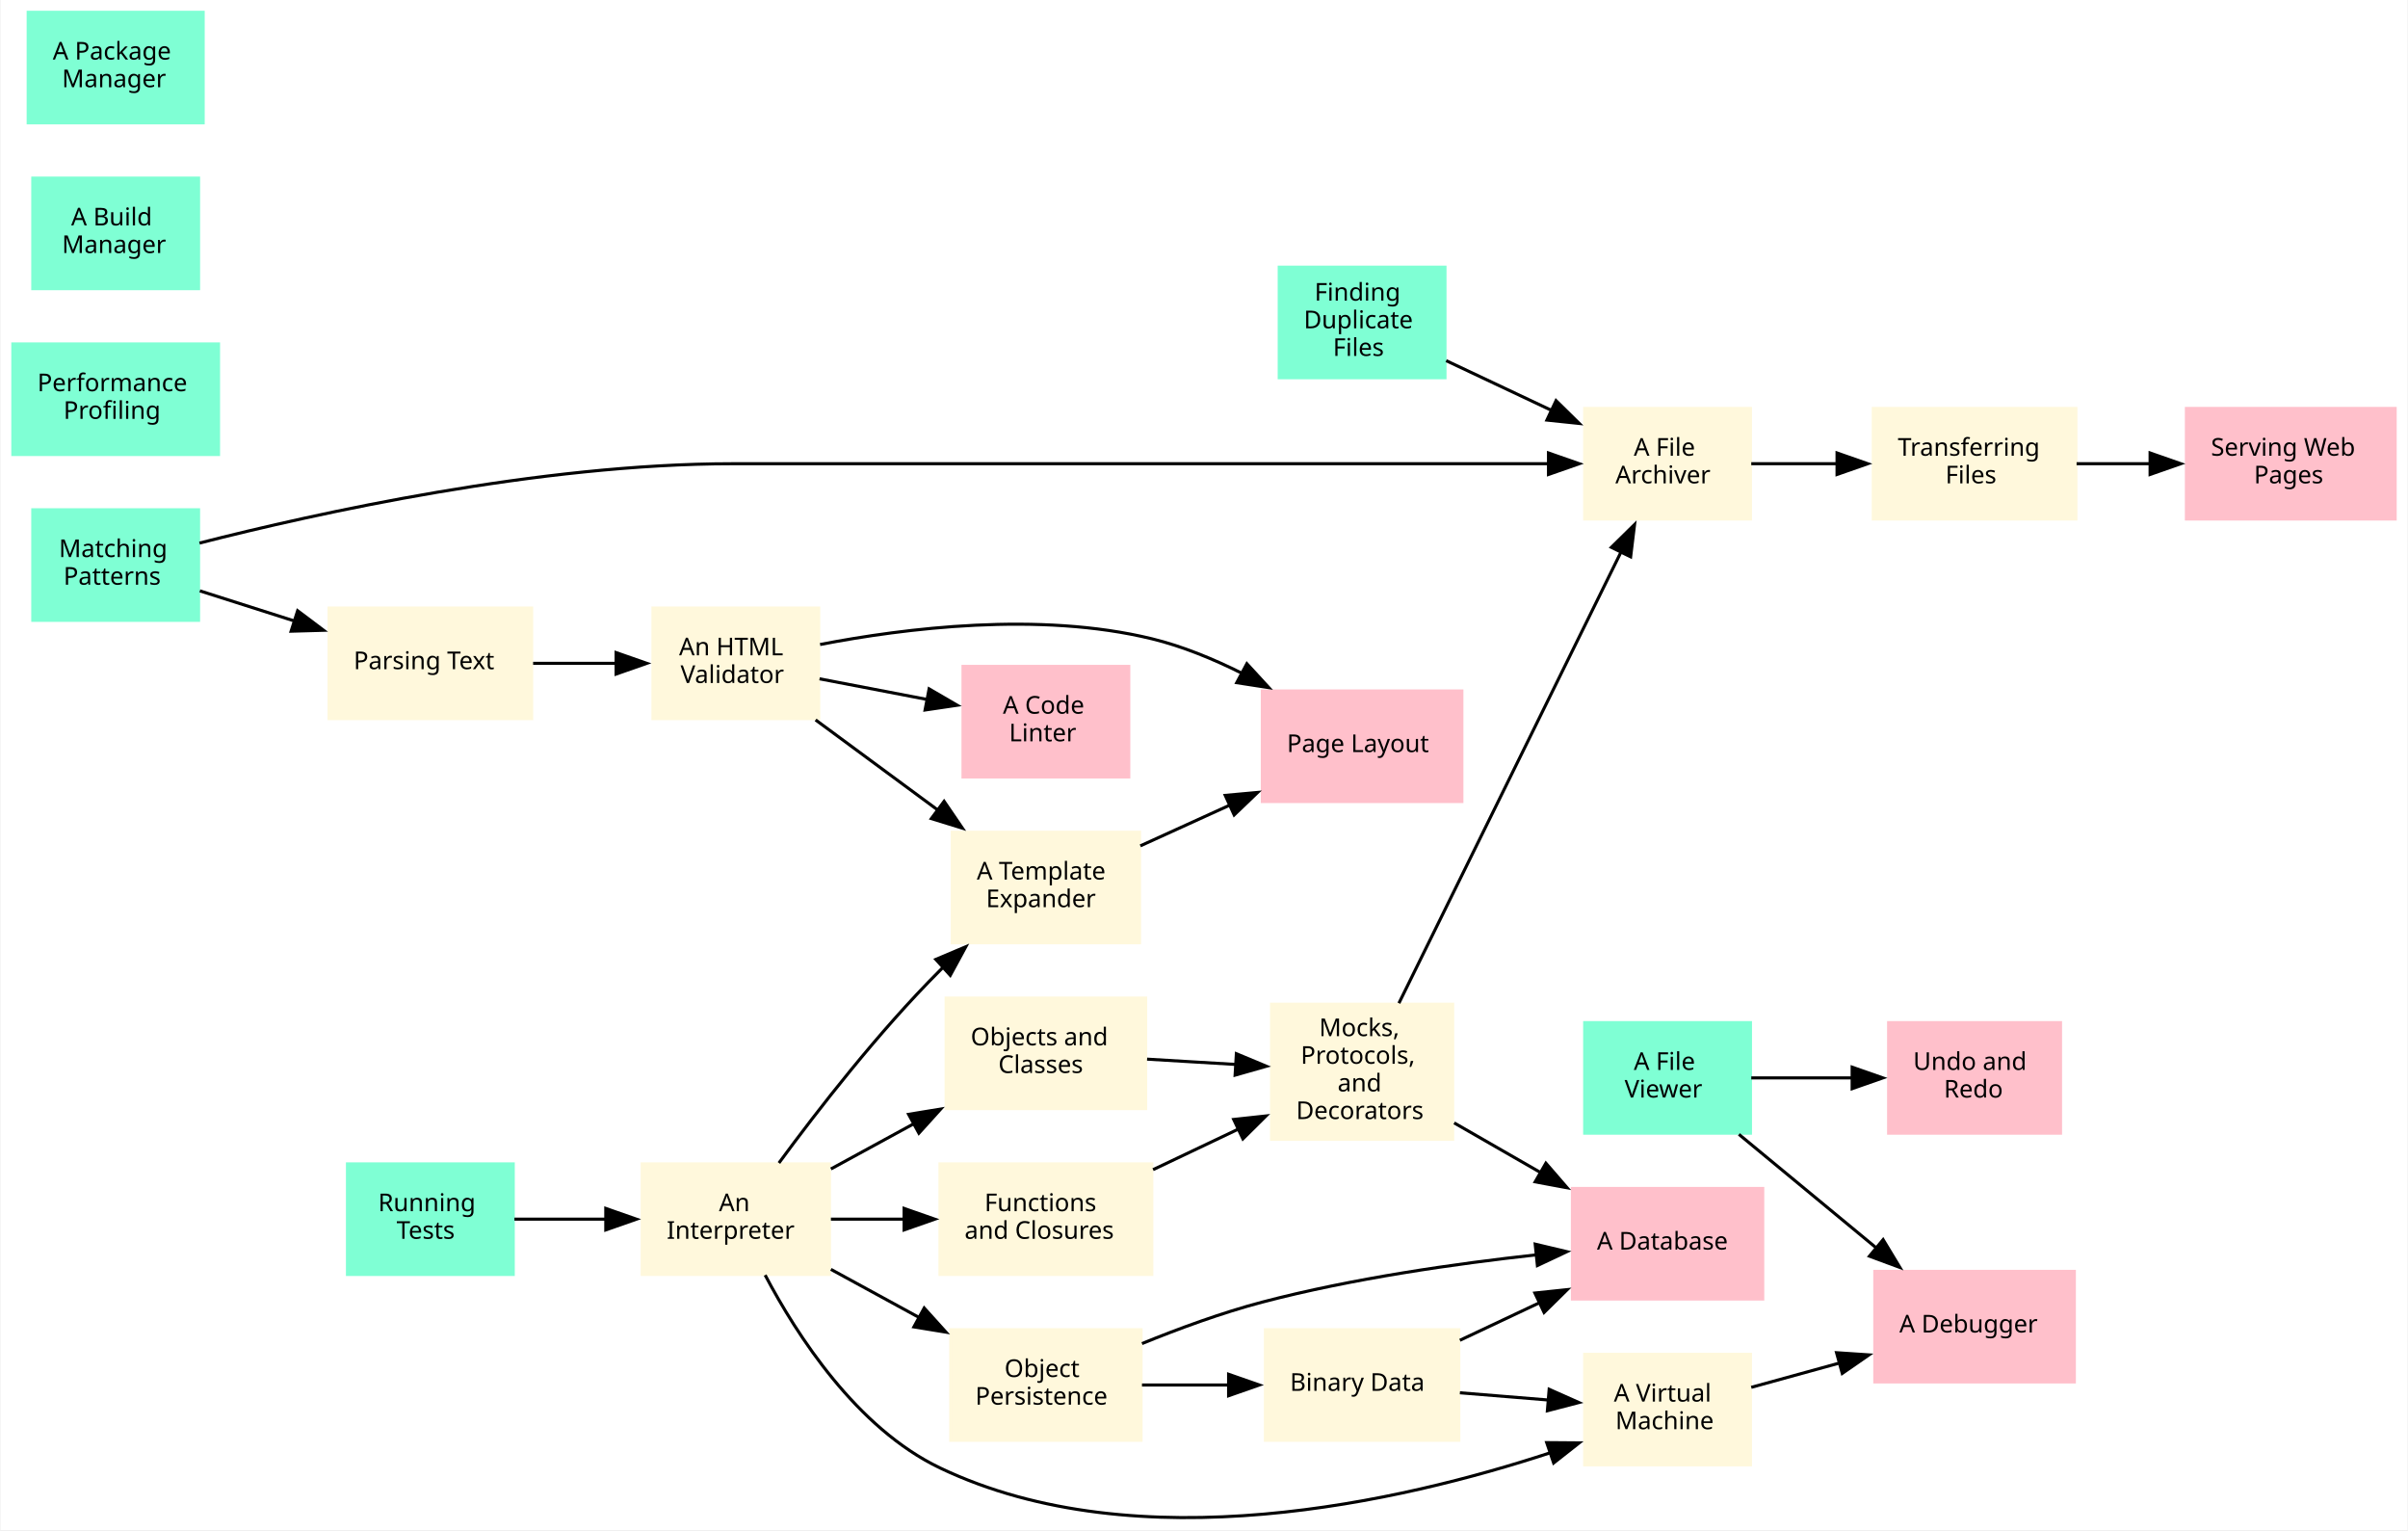
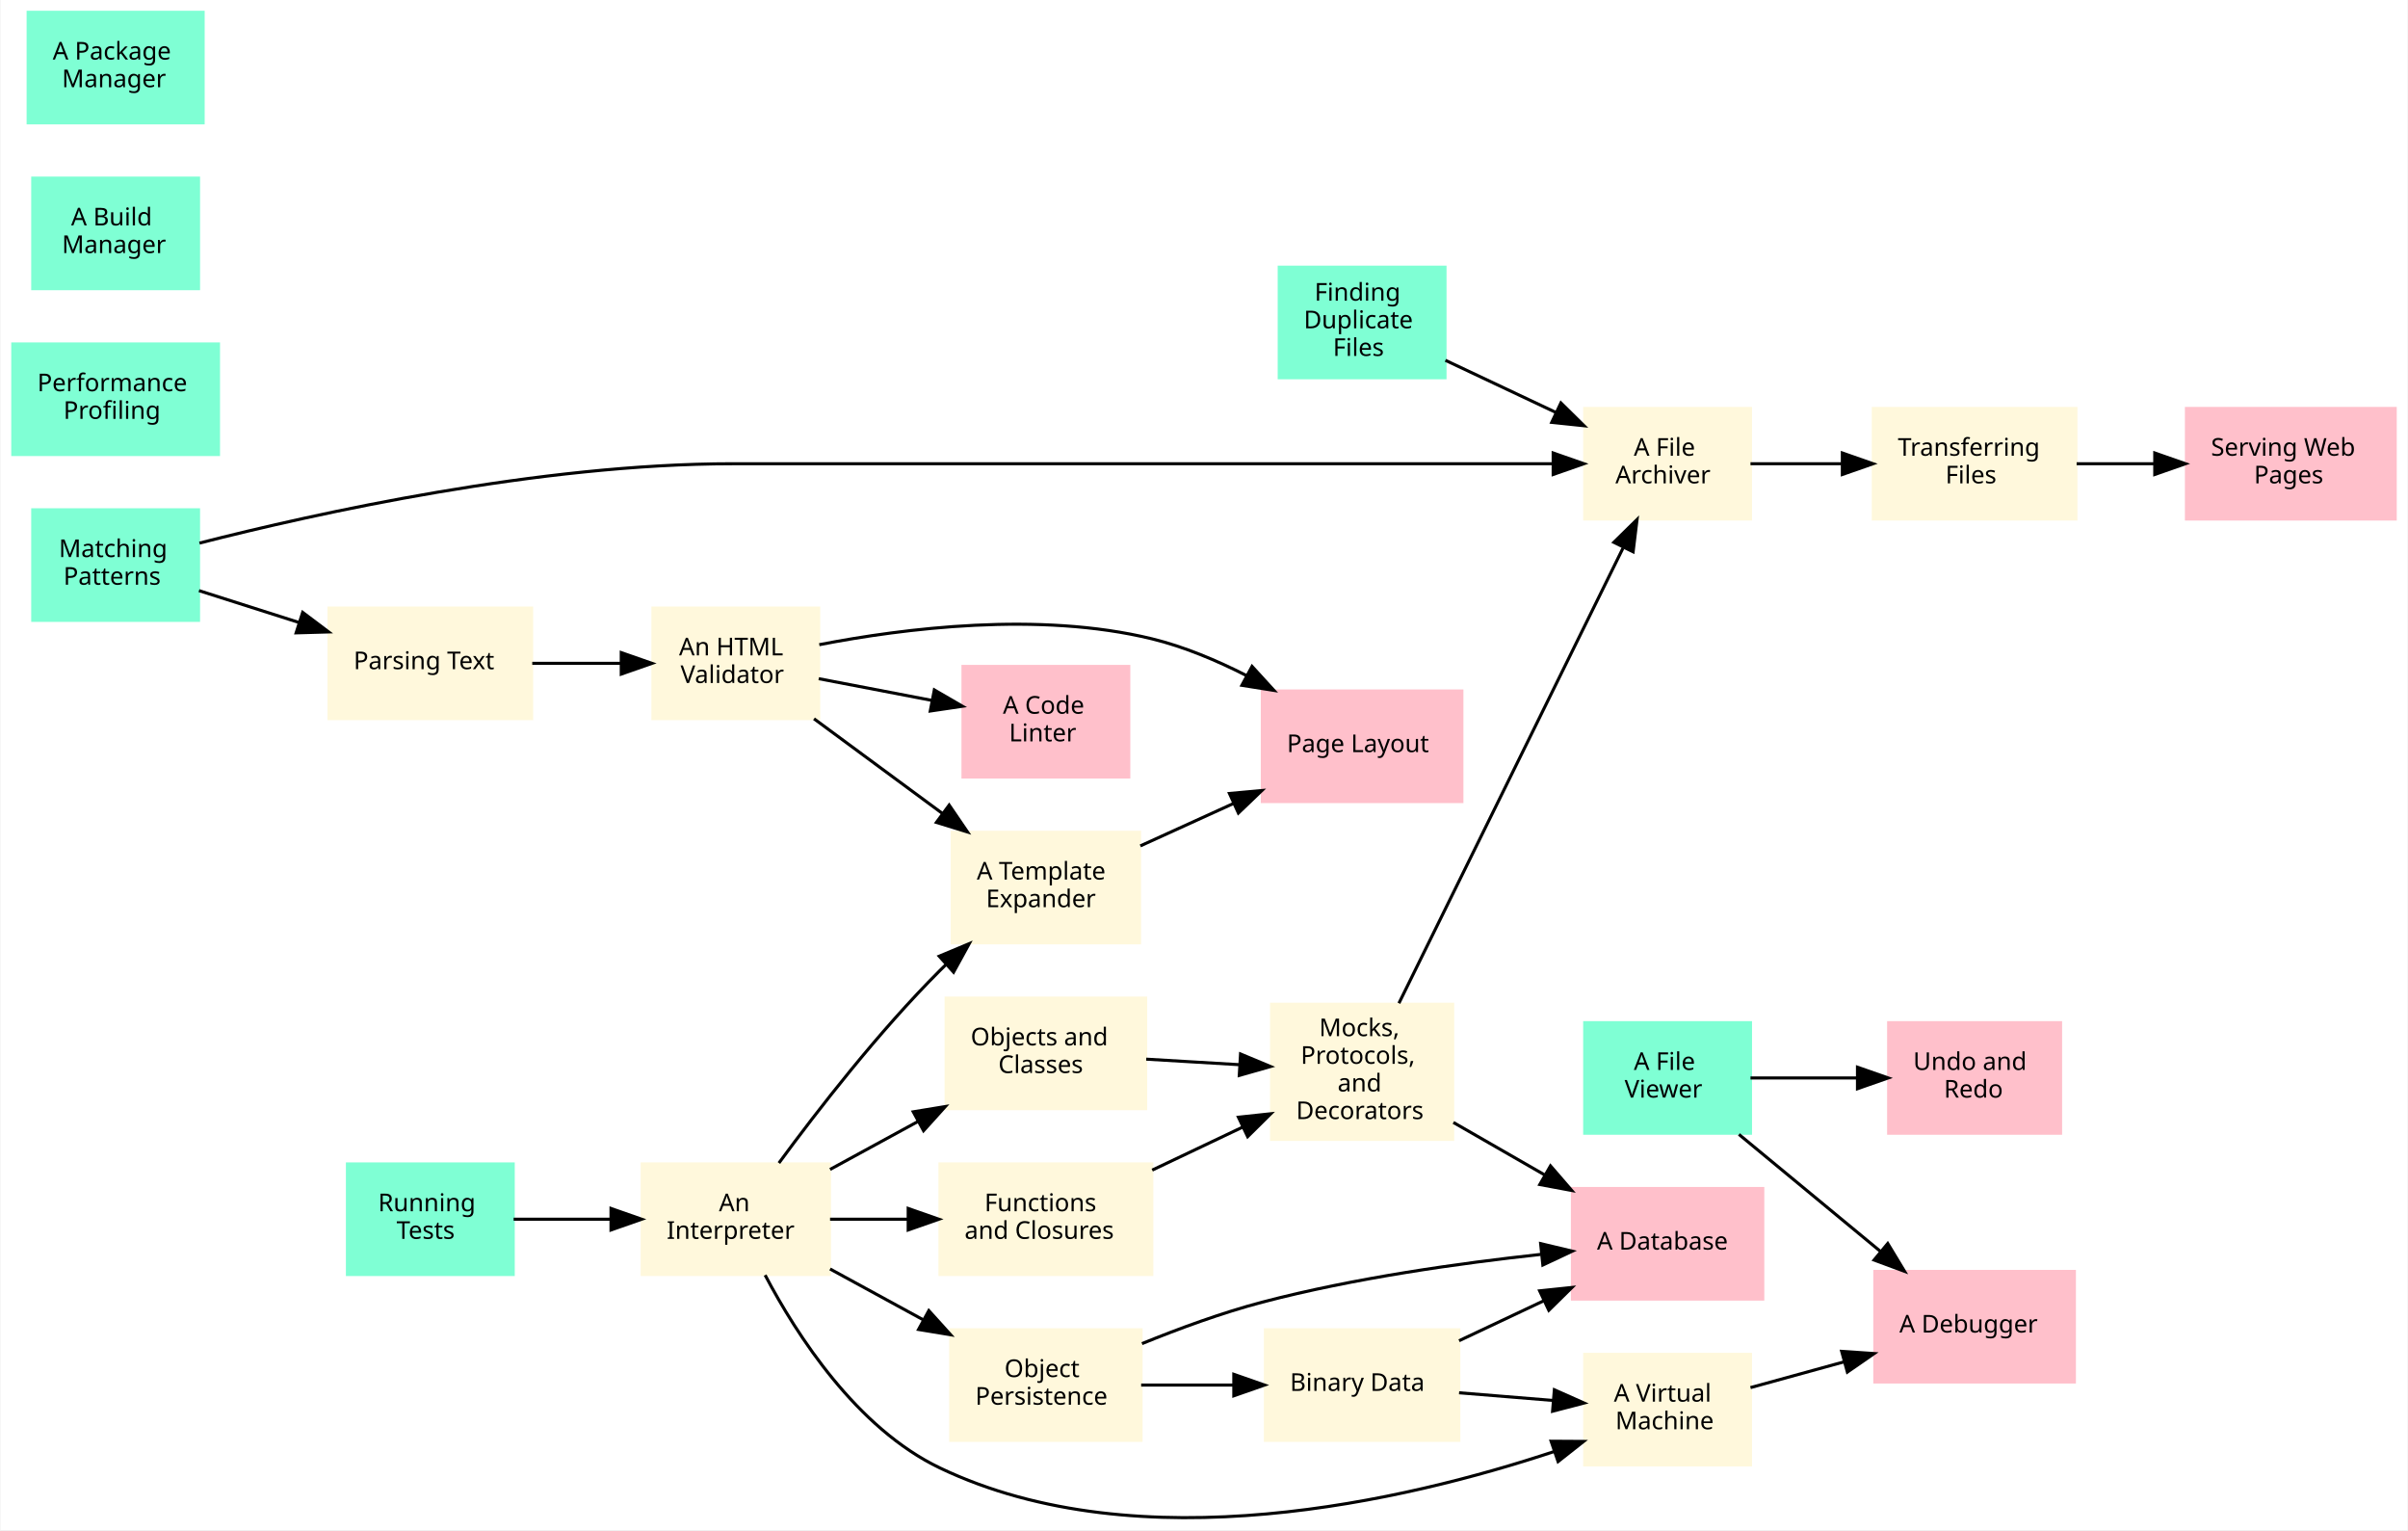
- <svg xmlns="http://www.w3.org/2000/svg" width="784pt" height="498pt" viewBox="0.00 0.00 784.00 498.23">
-   <g id="graph0" class="graph" transform="scale(1 1) rotate(0) translate(4 494.23)">
-     <polygon fill="white" stroke="none" points="-4,4 -4,-494.23 780,-494.23 780,4 -4,4" />
+ <svg xmlns="http://www.w3.org/2000/svg" width="784pt" height="498pt" viewBox="0.00 0.00 784.00 498.21">
+   <g id="graph0" class="graph" transform="scale(1 1) rotate(0) translate(4 494.21)">
+     <polygon fill="white" stroke="none" points="-4,4 -4,-494.21 780,-494.21 780,4 -4,4" />
    <g id="node1" class="node">
-       <polygon fill="aquamarine" stroke="aquamarine" points="466.5,-407.23 412.5,-407.23 412.5,-371.23 466.5,-371.23 466.5,-407.23" />
-       <text text-anchor="start" x="424" y="-396.33" font-family="Verdana" font-size="8.00">Finding</text>
-       <text text-anchor="start" x="420.5" y="-387.33" font-family="Verdana" font-size="8.00">Duplicate</text>
-       <text text-anchor="start" x="430" y="-378.33" font-family="Verdana" font-size="8.00">Files</text>
+       <polygon fill="aquamarine" stroke="aquamarine" points="466.5,-407.21 412.5,-407.21 412.5,-371.21 466.5,-371.21 466.5,-407.21" />
+       <text text-anchor="start" x="424" y="-396.31" font-family="Verdana" font-size="8.00">Finding</text>
+       <text text-anchor="start" x="420.5" y="-387.31" font-family="Verdana" font-size="8.00">Duplicate</text>
+       <text text-anchor="start" x="430" y="-378.31" font-family="Verdana" font-size="8.00">Files</text>
    </g>
    <g id="node9" class="node">
-       <polygon fill="cornsilk" stroke="cornsilk" points="566,-361.23 512,-361.23 512,-325.23 566,-325.23 566,-361.23" />
-       <text text-anchor="start" x="528" y="-345.83" font-family="Verdana" font-size="8.00">A File</text>
-       <text text-anchor="start" x="522" y="-336.83" font-family="Verdana" font-size="8.00">Archiver</text>
+       <polygon fill="cornsilk" stroke="cornsilk" points="566,-361.21 512,-361.21 512,-325.21 566,-325.21 566,-361.21" />
+       <text text-anchor="start" x="528" y="-345.81" font-family="Verdana" font-size="8.00">A File</text>
+       <text text-anchor="start" x="522" y="-336.81" font-family="Verdana" font-size="8.00">Archiver</text>
+     </g>
+     <g id="edge9" class="edge">
+       <path fill="none" stroke="black" d="M466.63,-376.89C477.67,-371.68 490.69,-365.53 502.58,-359.93" />
+       <polygon fill="black" stroke="black" points="504.25,-363.01 511.8,-355.58 501.26,-356.68 504.25,-363.01" />
+     </g>
+     <g id="node2" class="node">
+       <polygon fill="aquamarine" stroke="aquamarine" points="60.5,-328.21 6.5,-328.21 6.5,-292.21 60.5,-292.21 60.5,-328.21" />
+       <text text-anchor="start" x="15" y="-312.81" font-family="Verdana" font-size="8.00">Matching</text>
+       <text text-anchor="start" x="16.5" y="-303.81" font-family="Verdana" font-size="8.00">Patterns</text>
+     </g>
+     <g id="node3" class="node">
+       <polygon fill="cornsilk" stroke="cornsilk" points="169,-296.21 103,-296.21 103,-260.21 169,-260.21 169,-296.21" />
+       <text text-anchor="start" x="111" y="-276.31" font-family="Verdana" font-size="8.00">Parsing Text</text>
+     </g>
+     <g id="edge1" class="edge">
+       <path fill="none" stroke="black" d="M60.64,-301.89C70.63,-298.71 82.28,-295 93.36,-291.47" />
+       <polygon fill="black" stroke="black" points="94.42,-294.81 102.88,-288.44 92.29,-288.14 94.42,-294.81" />
    </g>
    <g id="edge7" class="edge">
-       <path fill="none" stroke="black" d="M466.88,-376.79C477.51,-371.77 489.94,-365.91 501.41,-360.5" />
-       <polygon fill="black" stroke="black" points="502.67,-363.77 510.23,-356.34 499.69,-357.44 502.67,-363.77" />
-     </g>
-     <g id="node2" class="node">
-       <polygon fill="aquamarine" stroke="aquamarine" points="60.5,-328.23 6.5,-328.23 6.5,-292.23 60.5,-292.23 60.5,-328.23" />
-       <text text-anchor="start" x="15" y="-312.83" font-family="Verdana" font-size="8.00">Matching</text>
-       <text text-anchor="start" x="16.5" y="-303.83" font-family="Verdana" font-size="8.00">Patterns</text>
-     </g>
-     <g id="node3" class="node">
-       <polygon fill="cornsilk" stroke="cornsilk" points="169,-296.23 103,-296.23 103,-260.23 169,-260.23 169,-296.23" />
-       <text text-anchor="start" x="111" y="-276.33" font-family="Verdana" font-size="8.00">Parsing Text</text>
-     </g>
-     <g id="edge1" class="edge">
-       <path fill="none" stroke="black" d="M60.91,-301.83C70.4,-298.8 81.38,-295.31 91.92,-291.95" />
-       <polygon fill="black" stroke="black" points="92.77,-295.36 101.23,-288.99 90.64,-288.69 92.77,-295.36" />
+       <path fill="none" stroke="black" d="M60.8,-317.37C98.82,-327.08 171.51,-343.21 234.5,-343.21 234.5,-343.21 234.5,-343.21 337.5,-343.21 394.86,-343.21 461.44,-343.21 501.62,-343.21" />
+       <polygon fill="black" stroke="black" points="501.73,-346.71 511.73,-343.21 501.73,-339.71 501.73,-346.71" />
+     </g>
+     <g id="node10" class="node">
+       <polygon fill="cornsilk" stroke="cornsilk" points="262.5,-296.21 208.5,-296.21 208.5,-260.21 262.5,-260.21 262.5,-296.21" />
+       <text text-anchor="start" x="217" y="-280.81" font-family="Verdana" font-size="8.00">An HTML</text>
+       <text text-anchor="start" x="217.5" y="-271.81" font-family="Verdana" font-size="8.00">Validator</text>
+     </g>
+     <g id="edge10" class="edge">
+       <path fill="none" stroke="black" d="M169.2,-278.21C178.38,-278.21 188.46,-278.21 197.89,-278.21" />
+       <polygon fill="black" stroke="black" points="198.19,-281.71 208.19,-278.21 198.19,-274.71 198.19,-281.71" />
+     </g>
+     <g id="node4" class="node">
+       <polygon fill="aquamarine" stroke="aquamarine" points="163,-115.21 109,-115.21 109,-79.21 163,-79.21 163,-115.21" />
+       <text text-anchor="start" x="119" y="-99.81" font-family="Verdana" font-size="8.00">Running</text>
+       <text text-anchor="start" x="125" y="-90.81" font-family="Verdana" font-size="8.00">Tests</text>
+     </g>
+     <g id="node5" class="node">
+       <polygon fill="cornsilk" stroke="cornsilk" points="266,-115.21 205,-115.21 205,-79.21 266,-79.21 266,-115.21" />
+       <text text-anchor="start" x="230" y="-99.81" font-family="Verdana" font-size="8.00">An</text>
+       <text text-anchor="start" x="213" y="-90.81" font-family="Verdana" font-size="8.00">Interpreter</text>
+     </g>
+     <g id="edge2" class="edge">
+       <path fill="none" stroke="black" d="M163.13,-97.21C172.77,-97.21 183.94,-97.21 194.53,-97.21" />
+       <polygon fill="black" stroke="black" points="194.85,-100.71 204.85,-97.21 194.85,-93.71 194.85,-100.71" />
+     </g>
+     <g id="node6" class="node">
+       <polygon fill="cornsilk" stroke="cornsilk" points="369,-169.21 304,-169.21 304,-133.21 369,-133.21 369,-169.21" />
+       <text text-anchor="start" x="312" y="-153.81" font-family="Verdana" font-size="8.00">Objects and</text>
+       <text text-anchor="start" x="321" y="-144.81" font-family="Verdana" font-size="8.00">Classes</text>
+     </g>
+     <g id="edge3" class="edge">
+       <path fill="none" stroke="black" d="M266.2,-113.42C275.18,-118.31 285.2,-123.78 294.77,-129" />
+       <polygon fill="black" stroke="black" points="293.3,-132.18 303.75,-133.9 296.65,-126.03 293.3,-132.18" />
+     </g>
+     <g id="node7" class="node">
+       <polygon fill="cornsilk" stroke="cornsilk" points="371,-115.21 302,-115.21 302,-79.21 371,-79.21 371,-115.21" />
+       <text text-anchor="start" x="316.5" y="-99.81" font-family="Verdana" font-size="8.00">Functions</text>
+       <text text-anchor="start" x="310" y="-90.81" font-family="Verdana" font-size="8.00">and Closures</text>
+     </g>
+     <g id="edge4" class="edge">
+       <path fill="none" stroke="black" d="M266.2,-97.21C274.14,-97.21 282.89,-97.21 291.42,-97.21" />
+       <polygon fill="black" stroke="black" points="291.65,-100.71 301.65,-97.21 291.65,-93.71 291.65,-100.71" />
+     </g>
+     <g id="node11" class="node">
+       <polygon fill="cornsilk" stroke="cornsilk" points="367,-223.21 306,-223.21 306,-187.21 367,-187.21 367,-223.21" />
+       <text text-anchor="start" x="314" y="-207.81" font-family="Verdana" font-size="8.00">A Template</text>
+       <text text-anchor="start" x="317" y="-198.81" font-family="Verdana" font-size="8.00">Expander</text>
+     </g>
+     <g id="edge11" class="edge">
+       <path fill="none" stroke="black" d="M249.54,-115.51C262.08,-132.56 282.03,-158.28 302,-178.21 302.65,-178.86 303.31,-179.51 303.98,-180.15" />
+       <polygon fill="black" stroke="black" points="301.75,-182.85 311.53,-186.94 306.43,-177.65 301.75,-182.85" />
+     </g>
+     <g id="node15" class="node">
+       <polygon fill="cornsilk" stroke="cornsilk" points="367.5,-61.21 305.5,-61.21 305.5,-25.21 367.5,-25.21 367.5,-61.21" />
+       <text text-anchor="start" x="323" y="-45.81" font-family="Verdana" font-size="8.00">Object</text>
+       <text text-anchor="start" x="313.5" y="-36.81" font-family="Verdana" font-size="8.00">Persistence</text>
+     </g>
+     <g id="edge16" class="edge">
+       <path fill="none" stroke="black" d="M266.2,-81.01C275.71,-75.83 286.38,-70.01 296.45,-64.51" />
+       <polygon fill="black" stroke="black" points="298.37,-67.45 305.48,-59.59 295.02,-61.31 298.37,-67.45" />
+     </g>
+     <g id="node24" class="node">
+       <polygon fill="cornsilk" stroke="cornsilk" points="566,-53.21 512,-53.21 512,-17.21 566,-17.21 566,-53.21" />
+       <text text-anchor="start" x="521.5" y="-37.81" font-family="Verdana" font-size="8.00">A Virtual</text>
+       <text text-anchor="start" x="522" y="-28.81" font-family="Verdana" font-size="8.00">Machine</text>
+     </g>
+     <g id="edge24" class="edge">
+       <path fill="none" stroke="black" d="M245.05,-79.02C255.41,-59.37 274.91,-29.15 302,-16.21 367.11,14.87 453.87,-5.6 501.99,-21.54" />
+       <polygon fill="black" stroke="black" points="501.06,-24.92 511.65,-24.86 503.33,-18.3 501.06,-24.92" />
+     </g>
+     <g id="node8" class="node">
+       <polygon fill="cornsilk" stroke="cornsilk" points="469,-167.21 410,-167.21 410,-123.21 469,-123.21 469,-167.21" />
+       <text text-anchor="start" x="425.5" y="-156.81" font-family="Verdana" font-size="8.00">Mocks,</text>
+       <text text-anchor="start" x="419.5" y="-147.81" font-family="Verdana" font-size="8.00">Protocols,</text>
+       <text text-anchor="start" x="431.5" y="-138.81" font-family="Verdana" font-size="8.00">and</text>
+       <text text-anchor="start" x="418" y="-129.81" font-family="Verdana" font-size="8.00">Decorators</text>
+     </g>
+     <g id="edge6" class="edge">
+       <path fill="none" stroke="black" d="M369.18,-149.33C378.8,-148.76 389.48,-148.13 399.52,-147.53" />
+       <polygon fill="black" stroke="black" points="399.9,-151.01 409.68,-146.93 399.49,-144.03 399.9,-151.01" />
+     </g>
+     <g id="edge5" class="edge">
+       <path fill="none" stroke="black" d="M371.13,-113.2C380.61,-117.7 390.99,-122.63 400.69,-127.25" />
+       <polygon fill="black" stroke="black" points="399.21,-130.42 409.75,-131.55 402.22,-124.1 399.21,-130.42" />
    </g>
    <g id="edge8" class="edge">
-       <path fill="none" stroke="black" d="M60.8,-317.39C98.82,-327.1 171.51,-343.23 234.5,-343.23 234.5,-343.23 234.5,-343.23 337.5,-343.23 394.25,-343.23 460.03,-343.23 500.32,-343.23" />
-       <polygon fill="black" stroke="black" points="500.21,-346.73 510.21,-343.23 500.21,-339.73 500.21,-346.73" />
-     </g>
-     <g id="node10" class="node">
-       <polygon fill="cornsilk" stroke="cornsilk" points="262.5,-296.23 208.5,-296.23 208.5,-260.23 262.5,-260.23 262.5,-296.23" />
-       <text text-anchor="start" x="217" y="-280.83" font-family="Verdana" font-size="8.00">An HTML</text>
-       <text text-anchor="start" x="217.5" y="-271.83" font-family="Verdana" font-size="8.00">Validator</text>
-     </g>
-     <g id="edge10" class="edge">
-       <path fill="none" stroke="black" d="M169.47,-278.23C178.17,-278.23 187.66,-278.23 196.63,-278.23" />
-       <polygon fill="black" stroke="black" points="196.5,-281.73 206.5,-278.23 196.5,-274.73 196.5,-281.73" />
-     </g>
-     <g id="node4" class="node">
-       <polygon fill="aquamarine" stroke="aquamarine" points="163,-115.23 109,-115.23 109,-79.23 163,-79.23 163,-115.23" />
-       <text text-anchor="start" x="119" y="-99.83" font-family="Verdana" font-size="8.00">Running</text>
-       <text text-anchor="start" x="125" y="-90.83" font-family="Verdana" font-size="8.00">Tests</text>
-     </g>
-     <g id="node5" class="node">
-       <polygon fill="cornsilk" stroke="cornsilk" points="266,-115.23 205,-115.23 205,-79.23 266,-79.23 266,-115.23" />
-       <text text-anchor="start" x="230" y="-99.83" font-family="Verdana" font-size="8.00">An</text>
-       <text text-anchor="start" x="213" y="-90.83" font-family="Verdana" font-size="8.00">Interpreter</text>
-     </g>
-     <g id="edge2" class="edge">
-       <path fill="none" stroke="black" d="M163.38,-97.23C172.65,-97.23 183.28,-97.23 193.46,-97.23" />
-       <polygon fill="black" stroke="black" points="193.14,-100.73 203.14,-97.23 193.14,-93.73 193.14,-100.73" />
-     </g>
-     <g id="node6" class="node">
-       <polygon fill="cornsilk" stroke="cornsilk" points="369,-169.23 304,-169.23 304,-133.23 369,-133.23 369,-169.23" />
-       <text text-anchor="start" x="312" y="-153.83" font-family="Verdana" font-size="8.00">Objects and</text>
-       <text text-anchor="start" x="321" y="-144.83" font-family="Verdana" font-size="8.00">Classes</text>
-     </g>
-     <g id="edge3" class="edge">
-       <path fill="none" stroke="black" d="M266.47,-113.58C274.99,-118.23 284.43,-123.38 293.52,-128.33" />
-       <polygon fill="black" stroke="black" points="291.78,-131.37 302.24,-133.09 295.13,-125.23 291.78,-131.37" />
-     </g>
-     <g id="node7" class="node">
-       <polygon fill="cornsilk" stroke="cornsilk" points="371,-115.23 302,-115.23 302,-79.23 371,-79.23 371,-115.23" />
-       <text text-anchor="start" x="316.5" y="-99.83" font-family="Verdana" font-size="8.00">Functions</text>
-       <text text-anchor="start" x="310" y="-90.83" font-family="Verdana" font-size="8.00">and Closures</text>
-     </g>
-     <g id="edge4" class="edge">
-       <path fill="none" stroke="black" d="M266.47,-97.23C274.05,-97.23 282.36,-97.23 290.51,-97.23" />
-       <polygon fill="black" stroke="black" points="290.31,-100.73 300.31,-97.23 290.31,-93.73 290.31,-100.73" />
-     </g>
-     <g id="node11" class="node">
-       <polygon fill="cornsilk" stroke="cornsilk" points="367,-223.23 306,-223.23 306,-187.23 367,-187.23 367,-223.23" />
-       <text text-anchor="start" x="314" y="-207.83" font-family="Verdana" font-size="8.00">A Template</text>
-       <text text-anchor="start" x="317" y="-198.83" font-family="Verdana" font-size="8.00">Expander</text>
-     </g>
-     <g id="edge11" class="edge">
-       <path fill="none" stroke="black" d="M249.54,-115.53C262.08,-132.58 282.03,-158.3 302,-178.23 302.37,-178.6 302.74,-178.97 303.12,-179.34" />
-       <polygon fill="black" stroke="black" points="300.65,-181.82 310.41,-185.94 305.35,-176.63 300.65,-181.82" />
-     </g>
-     <g id="node15" class="node">
-       <polygon fill="cornsilk" stroke="cornsilk" points="367.5,-61.23 305.5,-61.23 305.5,-25.23 367.5,-25.23 367.5,-61.23" />
-       <text text-anchor="start" x="323" y="-45.83" font-family="Verdana" font-size="8.00">Object</text>
-       <text text-anchor="start" x="313.5" y="-36.83" font-family="Verdana" font-size="8.00">Persistence</text>
-     </g>
-     <g id="edge16" class="edge">
-       <path fill="none" stroke="black" d="M266.47,-80.89C275.6,-75.91 285.77,-70.36 295.45,-65.08" />
-       <polygon fill="black" stroke="black" points="296.86,-68.3 303.96,-60.44 293.5,-62.15 296.86,-68.3" />
-     </g>
-     <g id="node24" class="node">
-       <polygon fill="cornsilk" stroke="cornsilk" points="566,-53.23 512,-53.23 512,-17.23 566,-17.23 566,-53.23" />
-       <text text-anchor="start" x="521.5" y="-37.83" font-family="Verdana" font-size="8.00">A Virtual</text>
-       <text text-anchor="start" x="522" y="-28.83" font-family="Verdana" font-size="8.00">Machine</text>
-     </g>
-     <g id="edge24" class="edge">
-       <path fill="none" stroke="black" d="M245.05,-79.03C255.41,-59.39 274.91,-29.17 302,-16.23 366.56,14.59 452.42,-5.28 500.78,-21.16" />
-       <polygon fill="black" stroke="black" points="499.63,-24.47 510.22,-24.39 501.89,-17.84 499.63,-24.47" />
-     </g>
-     <g id="node8" class="node">
-       <polygon fill="cornsilk" stroke="cornsilk" points="469,-167.23 410,-167.23 410,-123.23 469,-123.23 469,-167.23" />
-       <text text-anchor="start" x="425.5" y="-156.83" font-family="Verdana" font-size="8.00">Mocks,</text>
-       <text text-anchor="start" x="419.5" y="-147.83" font-family="Verdana" font-size="8.00">Protocols,</text>
-       <text text-anchor="start" x="431.5" y="-138.83" font-family="Verdana" font-size="8.00">and</text>
-       <text text-anchor="start" x="418" y="-129.83" font-family="Verdana" font-size="8.00">Decorators</text>
-     </g>
-     <g id="edge5" class="edge">
-       <path fill="none" stroke="black" d="M369.46,-149.34C378.66,-148.79 388.82,-148.19 398.45,-147.61" />
-       <polygon fill="black" stroke="black" points="398.54,-151.11 408.32,-147.03 398.13,-144.13 398.54,-151.11" />
-     </g>
-     <g id="edge6" class="edge">
-       <path fill="none" stroke="black" d="M371.41,-113.35C380.41,-117.63 390.19,-122.27 399.43,-126.67" />
-       <polygon fill="black" stroke="black" points="397.67,-129.7 408.2,-130.84 400.67,-123.38 397.67,-129.7" />
-     </g>
-     <g id="edge9" class="edge">
-       <path fill="none" stroke="black" d="M451.49,-167.56C469.29,-203.69 504.37,-274.93 523.94,-314.69" />
-       <polygon fill="black" stroke="black" points="520.69,-316 528.25,-323.43 526.97,-312.91 520.69,-316" />
+       <path fill="none" stroke="black" d="M451.49,-167.54C469.45,-204 505,-276.19 524.47,-315.73" />
+       <polygon fill="black" stroke="black" points="521.49,-317.62 529.05,-325.04 527.77,-314.53 521.49,-317.62" />
    </g>
    <g id="node17" class="node">
-       <polygon fill="pink" stroke="pink" points="570,-107.23 508,-107.23 508,-71.23 570,-71.23 570,-107.23" />
-       <text text-anchor="start" x="516" y="-87.33" font-family="Verdana" font-size="8.00">A Database</text>
+       <polygon fill="pink" stroke="pink" points="570,-107.21 508,-107.21 508,-71.21 570,-71.21 570,-107.21" />
+       <text text-anchor="start" x="516" y="-87.31" font-family="Verdana" font-size="8.00">A Database</text>
+     </g>
+     <g id="edge18" class="edge">
+       <path fill="none" stroke="black" d="M469.23,-128.72C478.52,-123.38 488.98,-117.37 498.89,-111.68" />
+       <polygon fill="black" stroke="black" points="500.86,-114.58 507.78,-106.57 497.37,-108.51 500.86,-114.58" />
+     </g>
+     <g id="node20" class="node">
+       <polygon fill="cornsilk" stroke="cornsilk" points="672,-361.21 606,-361.21 606,-325.21 672,-325.21 672,-361.21" />
+       <text text-anchor="start" x="614" y="-345.81" font-family="Verdana" font-size="8.00">Transferring</text>
+       <text text-anchor="start" x="629.5" y="-336.81" font-family="Verdana" font-size="8.00">Files</text>
+     </g>
+     <g id="edge21" class="edge">
+       <path fill="none" stroke="black" d="M566,-343.21C575.1,-343.21 585.55,-343.21 595.63,-343.21" />
+       <polygon fill="black" stroke="black" points="595.92,-346.71 605.92,-343.21 595.92,-339.71 595.92,-346.71" />
+     </g>
+     <g id="edge12" class="edge">
+       <path fill="none" stroke="black" d="M260.97,-260.17C273.59,-250.87 289.14,-239.4 302.77,-229.35" />
+       <polygon fill="black" stroke="black" points="305,-232.06 310.97,-223.3 300.84,-226.42 305,-232.06" />
+     </g>
+     <g id="node12" class="node">
+       <polygon fill="pink" stroke="pink" points="363.5,-277.21 309.5,-277.21 309.5,-241.21 363.5,-241.21 363.5,-277.21" />
+       <text text-anchor="start" x="322.5" y="-261.81" font-family="Verdana" font-size="8.00">A Code</text>
+       <text text-anchor="start" x="324.5" y="-252.81" font-family="Verdana" font-size="8.00">Linter</text>
+     </g>
+     <g id="edge13" class="edge">
+       <path fill="none" stroke="black" d="M262.51,-273.22C273.79,-271.06 287.19,-268.49 299.41,-266.14" />
+       <polygon fill="black" stroke="black" points="300.16,-269.56 309.32,-264.24 298.84,-262.69 300.16,-269.56" />
+     </g>
+     <g id="node13" class="node">
+       <polygon fill="pink" stroke="pink" points="472,-269.21 407,-269.21 407,-233.21 472,-233.21 472,-269.21" />
+       <text text-anchor="start" x="415" y="-249.31" font-family="Verdana" font-size="8.00">Page Layout</text>
+     </g>
+     <g id="edge15" class="edge">
+       <path fill="none" stroke="black" d="M262.69,-284.29C290.1,-289.6 334.18,-295.19 371,-286.21 381.5,-283.65 392.18,-279.15 401.86,-274.22" />
+       <polygon fill="black" stroke="black" points="403.65,-277.22 410.79,-269.4 400.33,-271.06 403.65,-277.22" />
+     </g>
+     <g id="edge14" class="edge">
+       <path fill="none" stroke="black" d="M367.26,-218.77C376.79,-223.11 387.52,-227.99 397.7,-232.63" />
+       <polygon fill="black" stroke="black" points="396.29,-235.84 406.85,-236.8 399.2,-229.47 396.29,-235.84" />
+     </g>
+     <g id="node14" class="node">
+       <polygon fill="aquamarine" stroke="aquamarine" points="67,-382.21 0,-382.21 0,-346.21 67,-346.21 67,-382.21" />
+       <text text-anchor="start" x="8" y="-366.81" font-family="Verdana" font-size="8.00">Performance</text>
+       <text text-anchor="start" x="16.5" y="-357.81" font-family="Verdana" font-size="8.00">Profiling</text>
+     </g>
+     <g id="node16" class="node">
+       <polygon fill="cornsilk" stroke="cornsilk" points="471,-61.21 408,-61.21 408,-25.21 471,-25.21 471,-61.21" />
+       <text text-anchor="start" x="416" y="-41.31" font-family="Verdana" font-size="8.00">Binary Data</text>
+     </g>
+     <g id="edge17" class="edge">
+       <path fill="none" stroke="black" d="M367.53,-43.21C376.94,-43.21 387.49,-43.21 397.52,-43.21" />
+       <polygon fill="black" stroke="black" points="397.71,-46.71 407.71,-43.21 397.71,-39.71 397.71,-46.71" />
    </g>
    <g id="edge19" class="edge">
-       <path fill="none" stroke="black" d="M469.49,-128.58C478.4,-123.46 488.38,-117.73 497.9,-112.26" />
-       <polygon fill="black" stroke="black" points="499.36,-115.46 506.29,-107.45 495.87,-109.39 499.36,-115.46" />
-     </g>
-     <g id="node20" class="node">
-       <polygon fill="cornsilk" stroke="cornsilk" points="672,-361.23 606,-361.23 606,-325.23 672,-325.23 672,-361.23" />
-       <text text-anchor="start" x="614" y="-345.83" font-family="Verdana" font-size="8.00">Transferring</text>
-       <text text-anchor="start" x="629.5" y="-336.83" font-family="Verdana" font-size="8.00">Files</text>
-     </g>
-     <g id="edge21" class="edge">
-       <path fill="none" stroke="black" d="M566.26,-343.23C574.89,-343.23 584.72,-343.23 594.28,-343.23" />
-       <polygon fill="black" stroke="black" points="594.2,-346.73 604.2,-343.23 594.2,-339.73 594.2,-346.73" />
-     </g>
-     <g id="edge12" class="edge">
-       <path fill="none" stroke="black" d="M261.48,-259.81C273.56,-250.91 288.24,-240.08 301.33,-230.43" />
-       <polygon fill="black" stroke="black" points="303.34,-233.3 309.31,-224.55 299.18,-227.67 303.34,-233.3" />
-     </g>
-     <g id="node12" class="node">
-       <polygon fill="pink" stroke="pink" points="363.5,-277.23 309.5,-277.23 309.5,-241.23 363.5,-241.23 363.5,-277.23" />
-       <text text-anchor="start" x="322.5" y="-261.83" font-family="Verdana" font-size="8.00">A Code</text>
-       <text text-anchor="start" x="324.5" y="-252.83" font-family="Verdana" font-size="8.00">Linter</text>
-     </g>
-     <g id="edge13" class="edge">
-       <path fill="none" stroke="black" d="M262.77,-273.19C273.51,-271.13 286.14,-268.71 297.83,-266.46" />
-       <polygon fill="black" stroke="black" points="298.46,-269.91 307.62,-264.58 297.14,-263.03 298.46,-269.91" />
-     </g>
-     <g id="node13" class="node">
-       <polygon fill="pink" stroke="pink" points="472,-269.23 407,-269.23 407,-233.23 472,-233.23 472,-269.23" />
-       <text text-anchor="start" x="415" y="-249.33" font-family="Verdana" font-size="8.00">Page Layout</text>
-     </g>
-     <g id="edge15" class="edge">
-       <path fill="none" stroke="black" d="M262.95,-284.36C290.37,-289.66 334.3,-295.18 371,-286.23 380.97,-283.8 391.11,-279.62 400.4,-274.97" />
-       <polygon fill="black" stroke="black" points="401.96,-278.11 409.13,-270.31 398.66,-271.93 401.96,-278.11" />
-     </g>
-     <g id="edge14" class="edge">
-       <path fill="none" stroke="black" d="M367.26,-218.79C376.4,-222.95 386.64,-227.62 396.45,-232.08" />
-       <polygon fill="black" stroke="black" points="394.92,-235.23 405.47,-236.19 397.82,-228.86 394.92,-235.23" />
-     </g>
-     <g id="node14" class="node">
-       <polygon fill="aquamarine" stroke="aquamarine" points="67,-382.23 0,-382.23 0,-346.23 67,-346.23 67,-382.23" />
-       <text text-anchor="start" x="8" y="-366.83" font-family="Verdana" font-size="8.00">Performance</text>
-       <text text-anchor="start" x="16.5" y="-357.83" font-family="Verdana" font-size="8.00">Profiling</text>
-     </g>
-     <g id="node16" class="node">
-       <polygon fill="cornsilk" stroke="cornsilk" points="471,-61.23 408,-61.23 408,-25.23 471,-25.23 471,-61.23" />
-       <text text-anchor="start" x="416" y="-41.33" font-family="Verdana" font-size="8.00">Binary Data</text>
-     </g>
-     <g id="edge17" class="edge">
-       <path fill="none" stroke="black" d="M367.8,-43.23C376.73,-43.23 386.66,-43.23 396.19,-43.23" />
-       <polygon fill="black" stroke="black" points="396.01,-46.73 406.01,-43.23 396.01,-39.73 396.01,-46.73" />
-     </g>
-     <g id="edge18" class="edge">
-       <path fill="none" stroke="black" d="M367.8,-56.72C379.8,-61.61 393.86,-66.78 407,-70.23 436.39,-77.97 470.37,-82.78 496.36,-85.63" />
-       <polygon fill="black" stroke="black" points="495.88,-89.1 506.19,-86.65 496.6,-82.13 495.88,-89.1" />
+       <path fill="none" stroke="black" d="M367.8,-56.7C379.8,-61.59 393.86,-66.76 407,-70.21 436.89,-78.08 471.52,-82.92 497.67,-85.75" />
+       <polygon fill="black" stroke="black" points="497.65,-89.27 507.96,-86.81 498.37,-82.3 497.65,-89.27" />
    </g>
    <g id="edge20" class="edge">
-       <path fill="none" stroke="black" d="M471.35,-57.79C479.6,-61.68 488.64,-65.95 497.34,-70.05" />
-       <polygon fill="black" stroke="black" points="495.78,-73.18 506.32,-74.29 498.77,-66.85 495.78,-73.18" />
+       <path fill="none" stroke="black" d="M471.08,-57.64C479.79,-61.75 489.39,-66.28 498.54,-70.6" />
+       <polygon fill="black" stroke="black" points="497.32,-73.89 507.86,-74.99 500.31,-67.56 497.32,-73.89" />
    </g>
    <g id="edge25" class="edge">
-       <path fill="none" stroke="black" d="M471.35,-40.7C480.55,-39.95 490.74,-39.11 500.33,-38.33" />
-       <polygon fill="black" stroke="black" points="500.43,-41.83 510.11,-37.52 499.85,-34.85 500.43,-41.83" />
+       <path fill="none" stroke="black" d="M471.08,-40.7C480.78,-39.91 491.6,-39.02 501.66,-38.2" />
+       <polygon fill="black" stroke="black" points="502.12,-41.67 511.8,-37.36 501.54,-34.69 502.12,-41.67" />
    </g>
    <g id="node18" class="node">
-       <polygon fill="aquamarine" stroke="aquamarine" points="60.5,-436.23 6.5,-436.23 6.5,-400.23 60.5,-400.23 60.5,-436.23" />
-       <text text-anchor="start" x="19" y="-420.83" font-family="Verdana" font-size="8.00">A Build</text>
-       <text text-anchor="start" x="16" y="-411.83" font-family="Verdana" font-size="8.00">Manager</text>
+       <polygon fill="aquamarine" stroke="aquamarine" points="60.5,-436.21 6.5,-436.21 6.5,-400.21 60.5,-400.21 60.5,-436.21" />
+       <text text-anchor="start" x="19" y="-420.81" font-family="Verdana" font-size="8.00">A Build</text>
+       <text text-anchor="start" x="16" y="-411.81" font-family="Verdana" font-size="8.00">Manager</text>
    </g>
    <g id="node19" class="node">
-       <polygon fill="aquamarine" stroke="aquamarine" points="62,-490.23 5,-490.23 5,-454.23 62,-454.23 62,-490.23" />
-       <text text-anchor="start" x="13" y="-474.83" font-family="Verdana" font-size="8.00">A Package</text>
-       <text text-anchor="start" x="16" y="-465.83" font-family="Verdana" font-size="8.00">Manager</text>
+       <polygon fill="aquamarine" stroke="aquamarine" points="62,-490.21 5,-490.21 5,-454.21 62,-454.21 62,-490.21" />
+       <text text-anchor="start" x="13" y="-474.81" font-family="Verdana" font-size="8.00">A Package</text>
+       <text text-anchor="start" x="16" y="-465.81" font-family="Verdana" font-size="8.00">Manager</text>
    </g>
    <g id="node21" class="node">
-       <polygon fill="pink" stroke="pink" points="776,-361.23 708,-361.23 708,-325.23 776,-325.23 776,-361.23" />
-       <text text-anchor="start" x="716" y="-345.83" font-family="Verdana" font-size="8.00">Serving Web</text>
-       <text text-anchor="start" x="730" y="-336.83" font-family="Verdana" font-size="8.00">Pages</text>
+       <polygon fill="pink" stroke="pink" points="776,-361.21 708,-361.21 708,-325.21 776,-325.21 776,-361.21" />
+       <text text-anchor="start" x="716" y="-345.81" font-family="Verdana" font-size="8.00">Serving Web</text>
+       <text text-anchor="start" x="730" y="-336.81" font-family="Verdana" font-size="8.00">Pages</text>
    </g>
    <g id="edge22" class="edge">
-       <path fill="none" stroke="black" d="M672.23,-343.23C679.93,-343.23 688.27,-343.23 696.41,-343.23" />
-       <polygon fill="black" stroke="black" points="696.17,-346.73 706.17,-343.23 696.17,-339.73 696.17,-346.73" />
+       <path fill="none" stroke="black" d="M672.23,-343.21C680.28,-343.21 689.04,-343.21 697.53,-343.21" />
+       <polygon fill="black" stroke="black" points="697.68,-346.71 707.68,-343.21 697.68,-339.71 697.68,-346.71" />
    </g>
    <g id="node22" class="node">
-       <polygon fill="aquamarine" stroke="aquamarine" points="566,-161.23 512,-161.23 512,-125.23 566,-125.23 566,-161.23" />
-       <text text-anchor="start" x="528" y="-145.83" font-family="Verdana" font-size="8.00">A File</text>
-       <text text-anchor="start" x="525" y="-136.83" font-family="Verdana" font-size="8.00">Viewer</text>
+       <polygon fill="aquamarine" stroke="aquamarine" points="566,-161.21 512,-161.21 512,-125.21 566,-125.21 566,-161.21" />
+       <text text-anchor="start" x="528" y="-145.81" font-family="Verdana" font-size="8.00">A File</text>
+       <text text-anchor="start" x="525" y="-136.81" font-family="Verdana" font-size="8.00">Viewer</text>
    </g>
    <g id="node23" class="node">
-       <polygon fill="pink" stroke="pink" points="667,-161.23 611,-161.23 611,-125.23 667,-125.23 667,-161.23" />
-       <text text-anchor="start" x="619" y="-145.83" font-family="Verdana" font-size="8.00">Undo and</text>
-       <text text-anchor="start" x="629" y="-136.83" font-family="Verdana" font-size="8.00">Redo</text>
+       <polygon fill="pink" stroke="pink" points="667,-161.21 611,-161.21 611,-125.21 667,-125.21 667,-161.21" />
+       <text text-anchor="start" x="619" y="-145.81" font-family="Verdana" font-size="8.00">Undo and</text>
+       <text text-anchor="start" x="629" y="-136.81" font-family="Verdana" font-size="8.00">Redo</text>
    </g>
    <g id="edge23" class="edge">
-       <path fill="none" stroke="black" d="M566.26,-143.23C576.45,-143.23 588.31,-143.23 599.43,-143.23" />
-       <polygon fill="black" stroke="black" points="599.12,-146.73 609.12,-143.23 599.12,-139.73 599.12,-146.73" />
+       <path fill="none" stroke="black" d="M566,-143.21C576.6,-143.21 589.05,-143.21 600.58,-143.21" />
+       <polygon fill="black" stroke="black" points="600.85,-146.71 610.85,-143.21 600.85,-139.71 600.85,-146.71" />
    </g>
    <g id="node25" class="node">
-       <polygon fill="pink" stroke="pink" points="671.5,-80.23 606.5,-80.23 606.5,-44.23 671.5,-44.23 671.5,-80.23" />
-       <text text-anchor="start" x="614.5" y="-60.33" font-family="Verdana" font-size="8.00">A Debugger</text>
+       <polygon fill="pink" stroke="pink" points="671.5,-80.21 606.5,-80.21 606.5,-44.21 671.5,-44.21 671.5,-80.21" />
+       <text text-anchor="start" x="614.5" y="-60.31" font-family="Verdana" font-size="8.00">A Debugger</text>
    </g>
    <g id="edge27" class="edge">
-       <path fill="none" stroke="black" d="M562.24,-124.85C575.52,-113.88 592.59,-99.77 607.16,-87.73" />
-       <polygon fill="black" stroke="black" points="609.21,-90.57 614.68,-81.51 604.75,-85.18 609.21,-90.57" />
+       <path fill="none" stroke="black" d="M562.24,-124.83C575.87,-113.57 593.48,-99.01 608.29,-86.77" />
+       <polygon fill="black" stroke="black" points="610.71,-89.31 616.19,-80.24 606.25,-83.92 610.71,-89.31" />
    </g>
    <g id="edge26" class="edge">
-       <path fill="none" stroke="black" d="M566.26,-42.47C575.16,-44.92 585.34,-47.73 595.19,-50.44" />
-       <polygon fill="black" stroke="black" points="594.04,-53.75 604.61,-53.04 595.9,-47.01 594.04,-53.75" />
+       <path fill="none" stroke="black" d="M566,-42.38C575.37,-44.96 586.19,-47.94 596.55,-50.79" />
+       <polygon fill="black" stroke="black" points="595.7,-54.19 606.27,-53.47 597.56,-47.44 595.7,-54.19" />
    </g>
  </g>
</svg>
